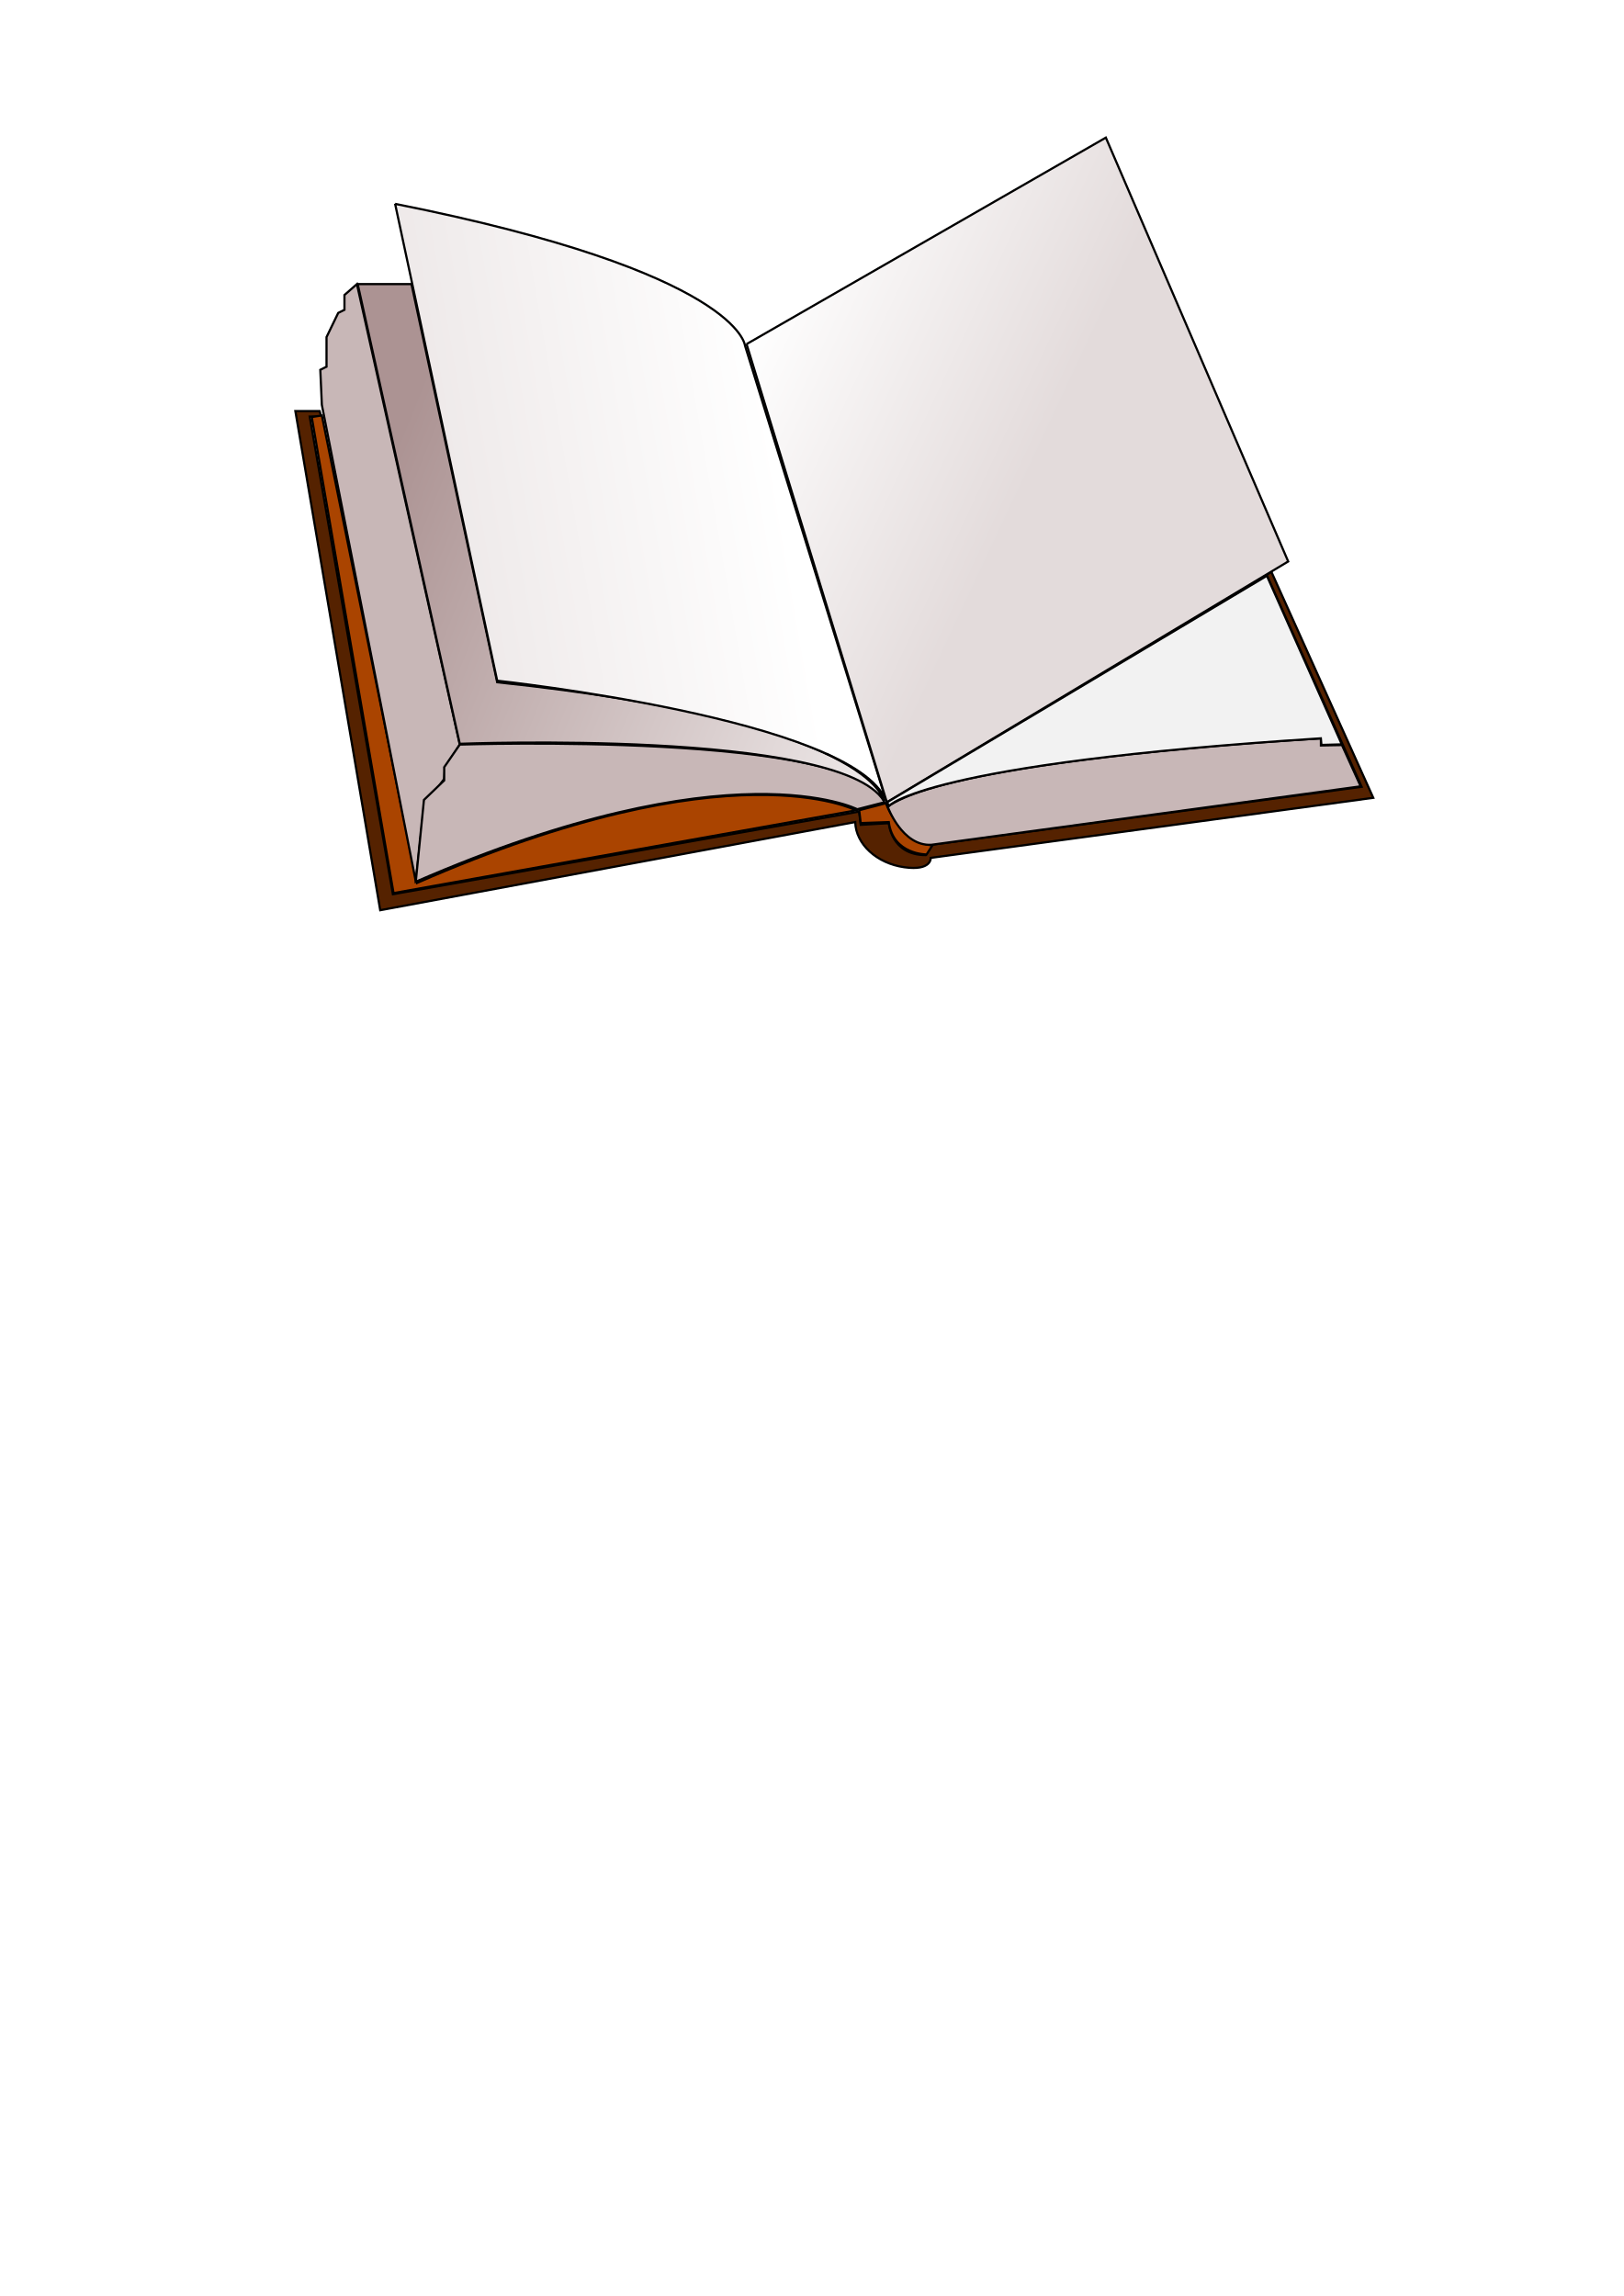
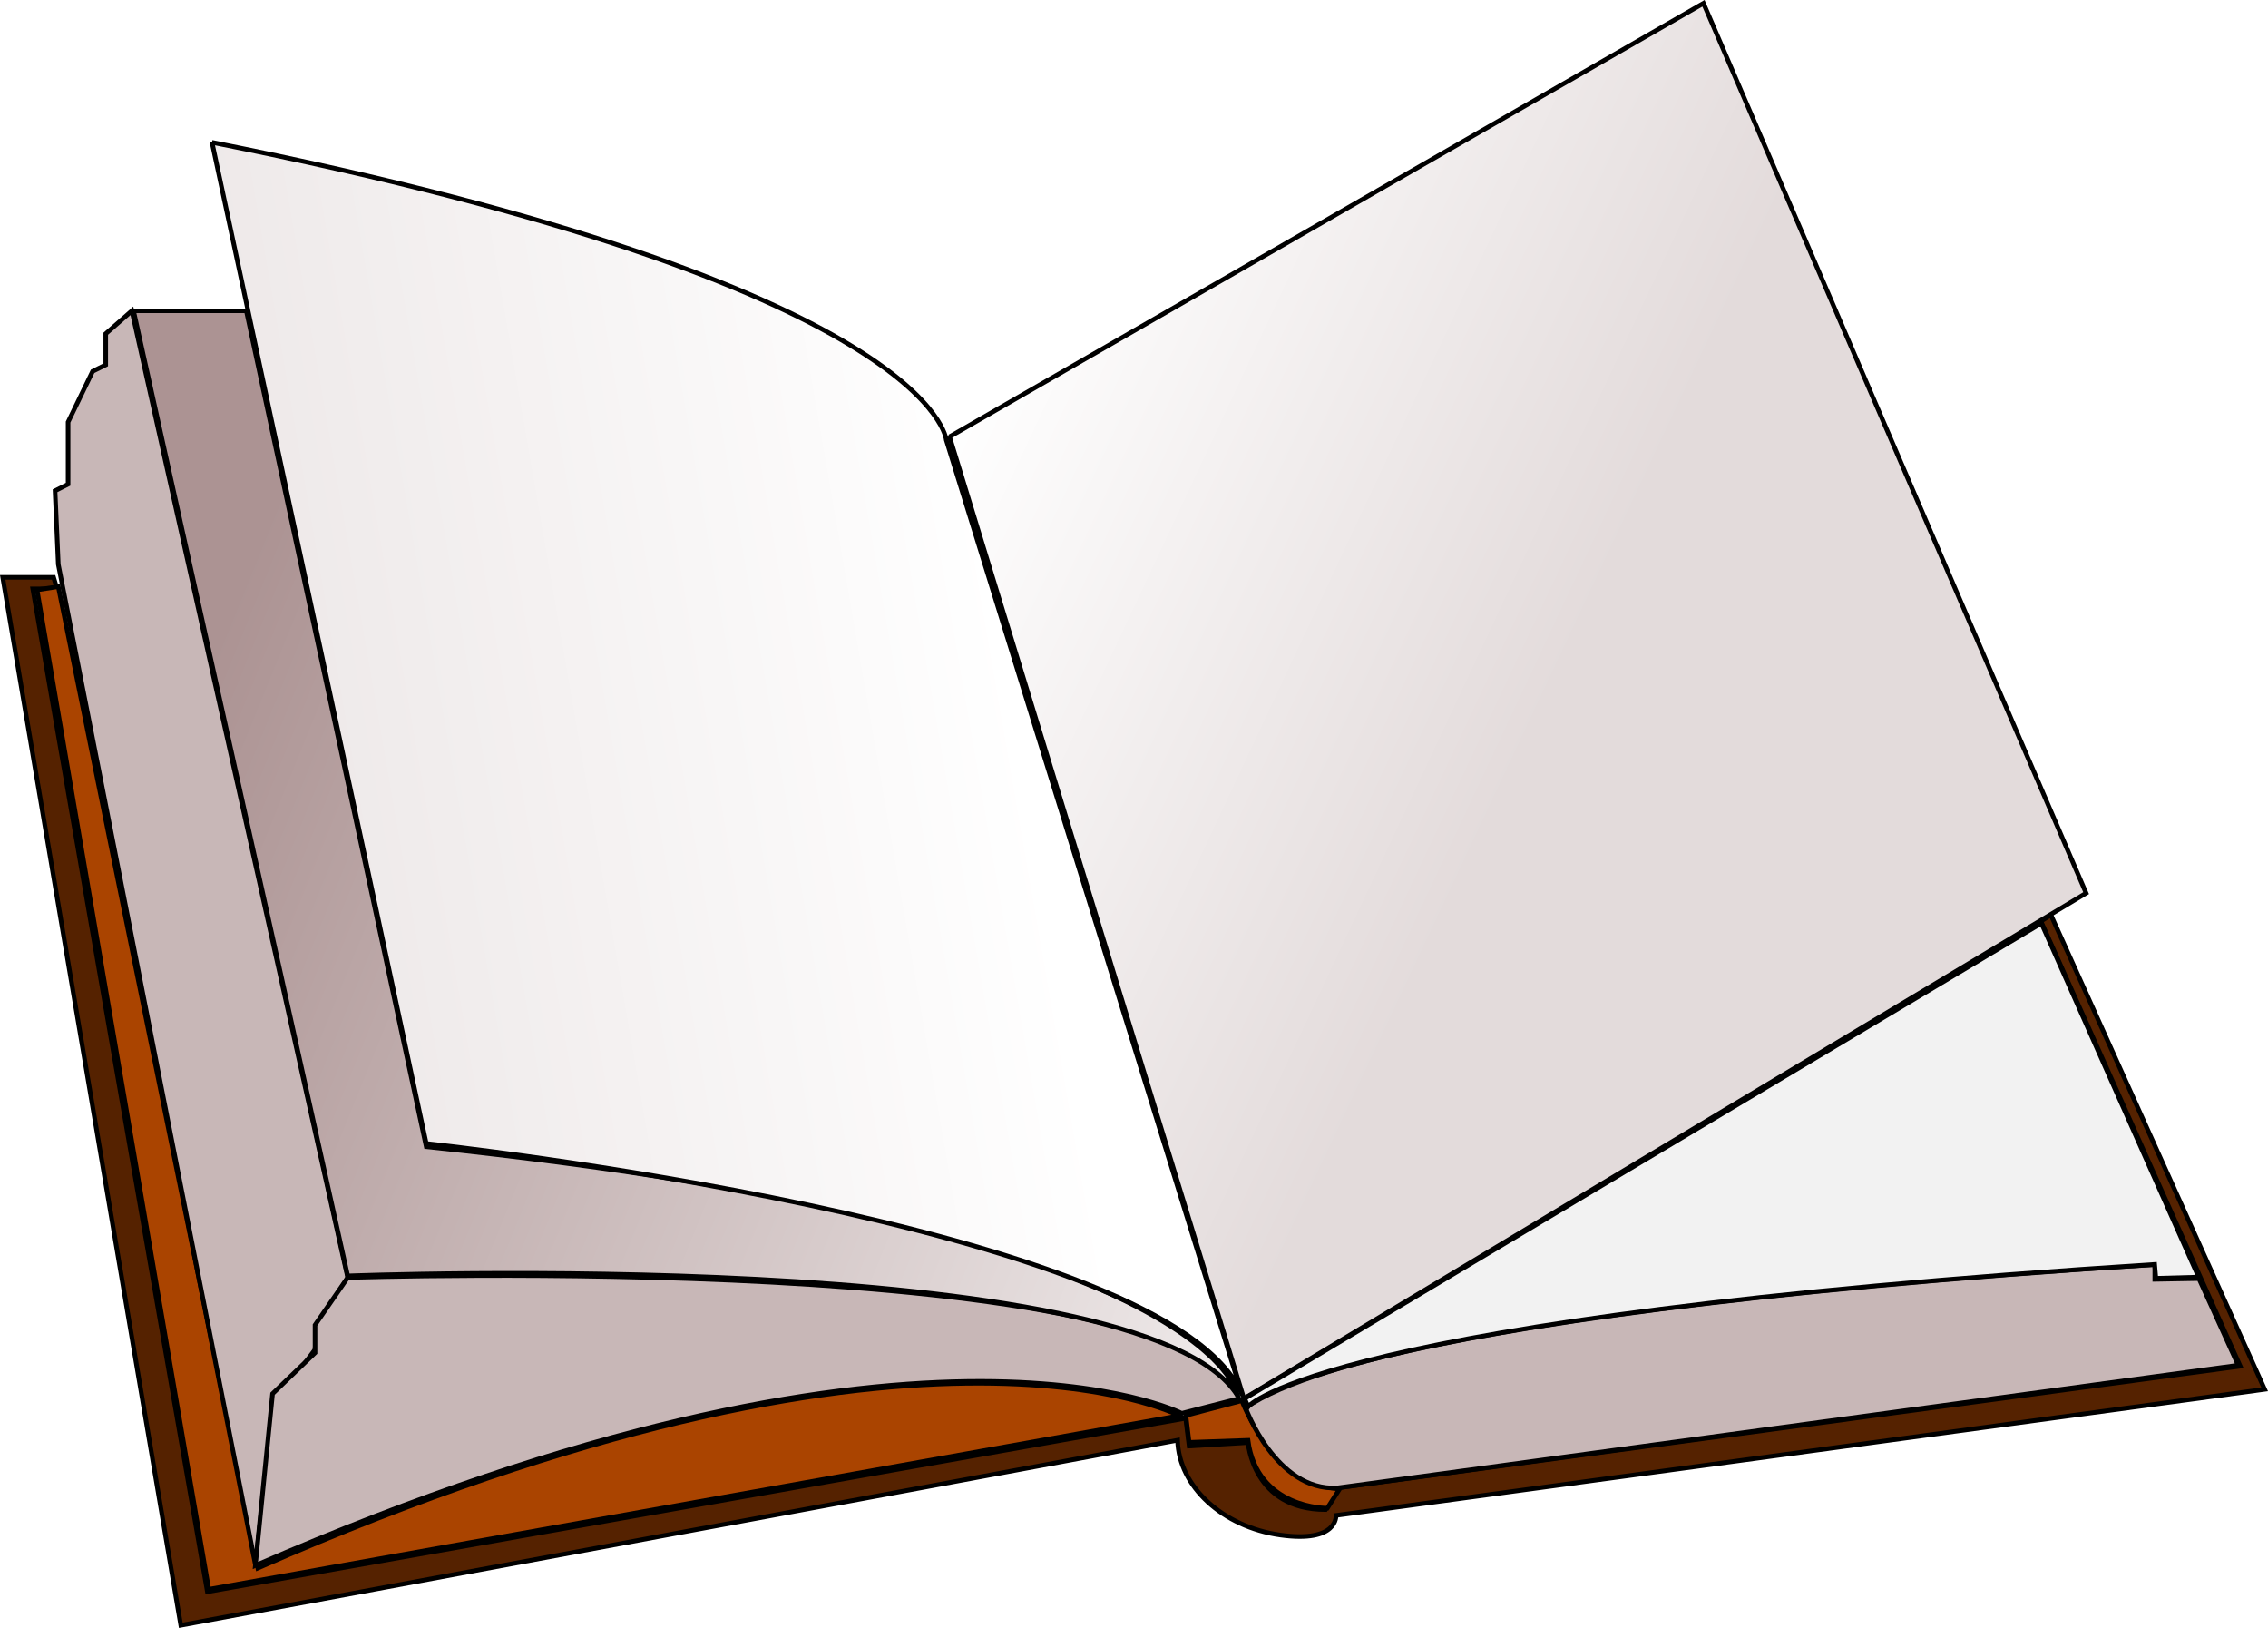
- <svg xmlns="http://www.w3.org/2000/svg" id="svg2" viewBox="0 0 744.09 1052.4">
+ <svg xmlns="http://www.w3.org/2000/svg" id="svg2" viewBox="0 0 256 183.703" version="1.1" width="256" height="183.703">
  <defs id="defs4">
    <linearGradient id="linearGradient2410" y2="513.78" gradientUnits="userSpaceOnUse" x2="341.64" gradientTransform="translate(0,-360)" y1="575.4" x1="472.96">
      <stop id="stop3186" style="stop-color:#e3dbdb" offset="0" />
      <stop id="stop3195" style="stop-color:#ffffff" offset="1" />
      <stop id="stop3188" style="stop-color:#e3dbdb;stop-opacity:0" offset="1" />
    </linearGradient>
    <linearGradient id="linearGradient2413" y2="532.64" gradientUnits="userSpaceOnUse" x2="348.99" gradientTransform="translate(0,-360)" y1="576.08" x1="98.749">
      <stop id="stop3178" style="stop-color:#e3dbdb" offset="0" />
      <stop id="stop3192" style="stop-color:#ffffff" offset="1" />
      <stop id="stop3180" style="stop-color:#e3dbdb;stop-opacity:0" offset="1" />
    </linearGradient>
    <linearGradient id="linearGradient2416" y2="732.56" gradientUnits="userSpaceOnUse" x2="469.14" gradientTransform="translate(0,-360)" y1="608.61" x1="163.43">
      <stop id="stop3194" style="stop-color:#ac9393" offset="0" />
      <stop id="stop3197" style="stop-color:#ffffff" offset="1" />
      <stop id="stop3196" style="stop-color:#ac9393;stop-opacity:0" offset="1" />
    </linearGradient>
  </defs>
-   <g id="layer1">
-     <g id="g3199">
-       <path id="path2416" style="fill-rule:evenodd;stroke:#000000;stroke-width:1px;fill:#552200" d="m582.66 262.1l46.69 103.59-202.81 27.53s0.5 6.06-12.12 4.29c-12.63-1.77-22.23-10.61-22.48-20.71l-217.69 40.41-38.89-228.8h11.11l0.76 2.52h-5.3l38.13 218.95 213.65-37.88 0.75 6.07 12.88-0.76s1.01 14.64 16.92 14.64l3.03-4.79 196.73-26.52-43.54-97.14 2.18-1.4z" />
-       <path id="path2400" style="fill-rule:evenodd;stroke:#000000;stroke-width:1px;fill:#aa4400" d="m147.5 190.43l-4.64 0.72 37.5 218.21 211.93-37.92s-56.93-29.93-201.22 33.28l-43.57-214.29z" />
-       <path id="path2402" style="fill-rule:evenodd;stroke:#000000;stroke-width:1px;fill:#c8b7b7" d="m147.5 185.58l-0.71-16.07 2.85-1.43v-13.57l5.36-11.08 2.86-1.42v-6.79l5.71-5 47.14 211.07-6.78 10.72-0.36 5-3.21 4.28-5.72 5.72-4.1 36.96-43.04-218.39z" />
-       <path id="path2388" style="fill-rule:evenodd;stroke:#000000;stroke-width:1px;fill:#c8b7b7" d="m190.54 404.15l3.75-37.5 9.28-8.93v-6.07l7.14-10.36s182.15-6.07 194.65 26.43l-12.5 3.21s-57.68-29.64-202.32 33.22z" />
-       <path id="path2394" style="fill-rule:evenodd;stroke:#000000;stroke-width:1px;fill:url(#linearGradient2416)" d="m188.57 130.22h-24.64l46.78 210.71s173.58-6.78 194.29 26.08c0 0-4.64-36.08-177.14-54.29l-39.29-182.5z" />
-       <path id="path2398" style="fill-rule:evenodd;stroke:#000000;stroke-width:1px;fill:url(#linearGradient2413)" d="m181.07 93.434l46.79 218.58s163.21 17.5 178.21 55l-64.64-208.58s-2.5-33.57-160.36-64.996z" />
-       <path id="path2403" style="fill-rule:evenodd;stroke:#000000;stroke-width:1px;fill:url(#linearGradient2410)" d="m342.14 157.72l164.65-94.644 83.57 194.28-183.93 110.36-64.29-210z" />
-       <path id="path2411" style="fill-rule:evenodd;stroke:#000000;stroke-width:1px;fill:#aa4400" d="m394.46 377.27l-0.71-5.89 12.23-3.22s6.7 18.22 21.34 19.29l-2.68 4.2s-15.35 0.17-17.32-14.83l-12.86 0.45z" />
-       <path id="path2415" style="fill-rule:evenodd;stroke:#000000;stroke-width:1px;fill:#c8b7b7" d="m406.79 369.72s6.6 18.21 20 17.5l196.78-26.79-8.57-18.92-9.64 0.17v-3.21s-166.2 8.79-198.57 31.25z" />
-       <path id="path2404" style="fill-rule:evenodd;stroke:#000000;stroke-width:1px;fill:#f2f2f2" d="m614.93 341.19l-34.34-77.27-174 103.79 0.75 1.77s15.52-19.42 197.99-31.06l0.26 3.03 9.34-0.26z" />
-     </g>
+   <g id="g3199" transform="matrix(0.5168446,0,0,0.5168446,-69.65403,-32.23186)">
+     <path id="path2416" style="fill:#552200;fill-rule:evenodd;stroke:#000000;stroke-width:1px" d="m 582.66,262.1 46.69,103.59 -202.81,27.53 c 0,0 0.5,6.06 -12.12,4.29 -12.63,-1.77 -22.23,-10.61 -22.48,-20.71 l -217.69,40.41 -38.89,-228.8 h 11.11 l 0.76,2.52 h -5.3 l 38.13,218.95 213.65,-37.88 0.75,6.07 12.88,-0.76 c 0,0 1.01,14.64 16.92,14.64 l 3.03,-4.79 196.73,-26.52 -43.54,-97.14 z" />
+     <path id="path2400" style="fill:#aa4400;fill-rule:evenodd;stroke:#000000;stroke-width:1px" d="m 147.5,190.43 -4.64,0.72 37.5,218.21 211.93,-37.92 c 0,0 -56.93,-29.93 -201.22,33.28 z" />
+     <path id="path2402" style="fill:#c8b7b7;fill-rule:evenodd;stroke:#000000;stroke-width:1px" d="m 147.5,185.58 -0.71,-16.07 2.85,-1.43 v -13.57 l 5.36,-11.08 2.86,-1.42 v -6.79 l 5.71,-5 47.14,211.07 -6.78,10.72 -0.36,5 -3.21,4.28 -5.72,5.72 -4.1,36.96 z" />
+     <path id="path2388" style="fill:#c8b7b7;fill-rule:evenodd;stroke:#000000;stroke-width:1px" d="m 190.54,404.15 3.75,-37.5 9.28,-8.93 v -6.07 l 7.14,-10.36 c 0,0 182.15,-6.07 194.65,26.43 l -12.5,3.21 c 0,0 -57.68,-29.64 -202.32,33.22 z" />
+     <path id="path2394" style="fill:url(#linearGradient2416);fill-rule:evenodd;stroke:#000000;stroke-width:1px" d="m 188.57,130.22 h -24.64 l 46.78,210.71 c 0,0 173.58,-6.78 194.29,26.08 0,0 -4.64,-36.08 -177.14,-54.29 z" />
+     <path id="path2398" style="fill:url(#linearGradient2413);fill-rule:evenodd;stroke:#000000;stroke-width:1px" d="m 181.07,93.434 46.79,218.58 c 0,0 163.21,17.5 178.21,55 l -64.64,-208.58 c 0,0 -2.5,-33.57 -160.36,-64.996 z" />
+     <path id="path2403" style="fill:url(#linearGradient2410);fill-rule:evenodd;stroke:#000000;stroke-width:1px" d="m 342.14,157.72 164.65,-94.644 83.57,194.28 -183.93,110.36 -64.29,-210 z" />
+     <path id="path2411" style="fill:#aa4400;fill-rule:evenodd;stroke:#000000;stroke-width:1px" d="m 394.46,377.27 -0.71,-5.89 12.23,-3.22 c 0,0 6.7,18.22 21.34,19.29 l -2.68,4.2 c 0,0 -15.35,0.17 -17.32,-14.83 z" />
+     <path id="path2415" style="fill:#c8b7b7;fill-rule:evenodd;stroke:#000000;stroke-width:1px" d="m 406.79,369.72 c 0,0 6.6,18.21 20,17.5 l 196.78,-26.79 -8.57,-18.92 -9.64,0.17 v -3.21 c 0,0 -166.2,8.79 -198.57,31.25 z" />
+     <path id="path2404" style="fill:#f2f2f2;fill-rule:evenodd;stroke:#000000;stroke-width:1px" d="m 614.93,341.19 -34.34,-77.27 -174,103.79 0.75,1.77 c 0,0 15.52,-19.42 197.99,-31.06 l 0.26,3.03 z" />
  </g>
</svg>
